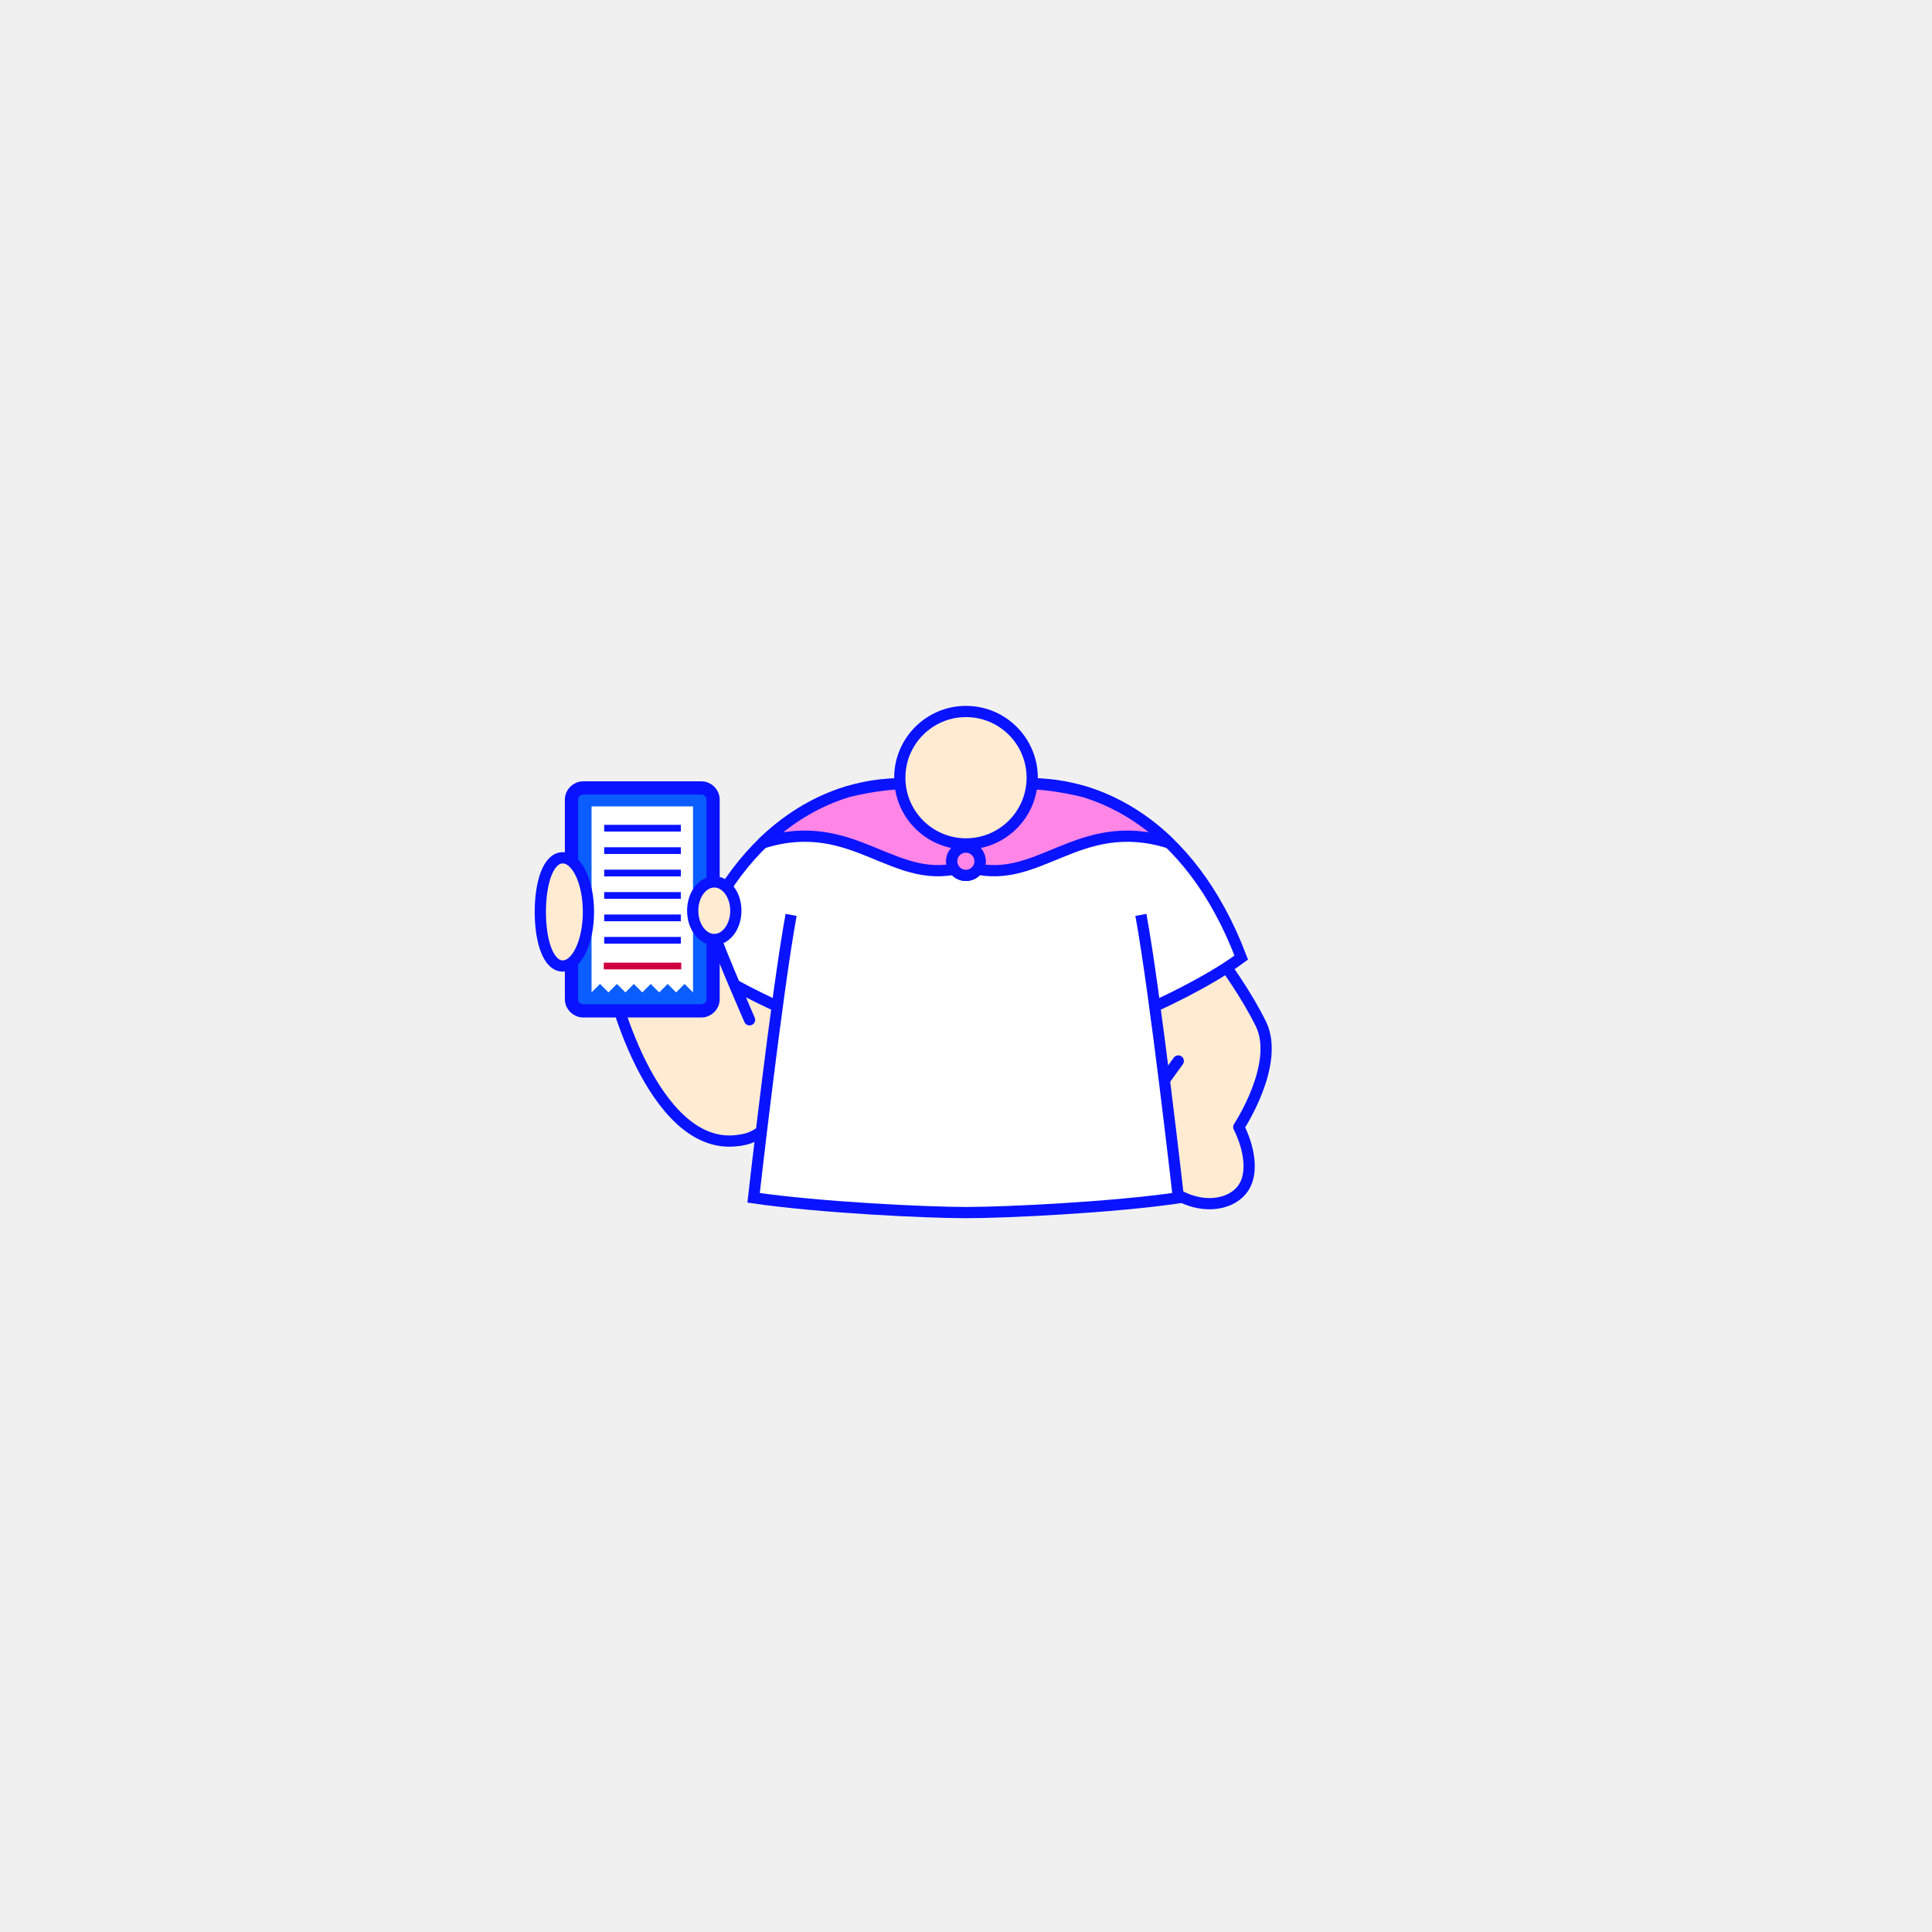
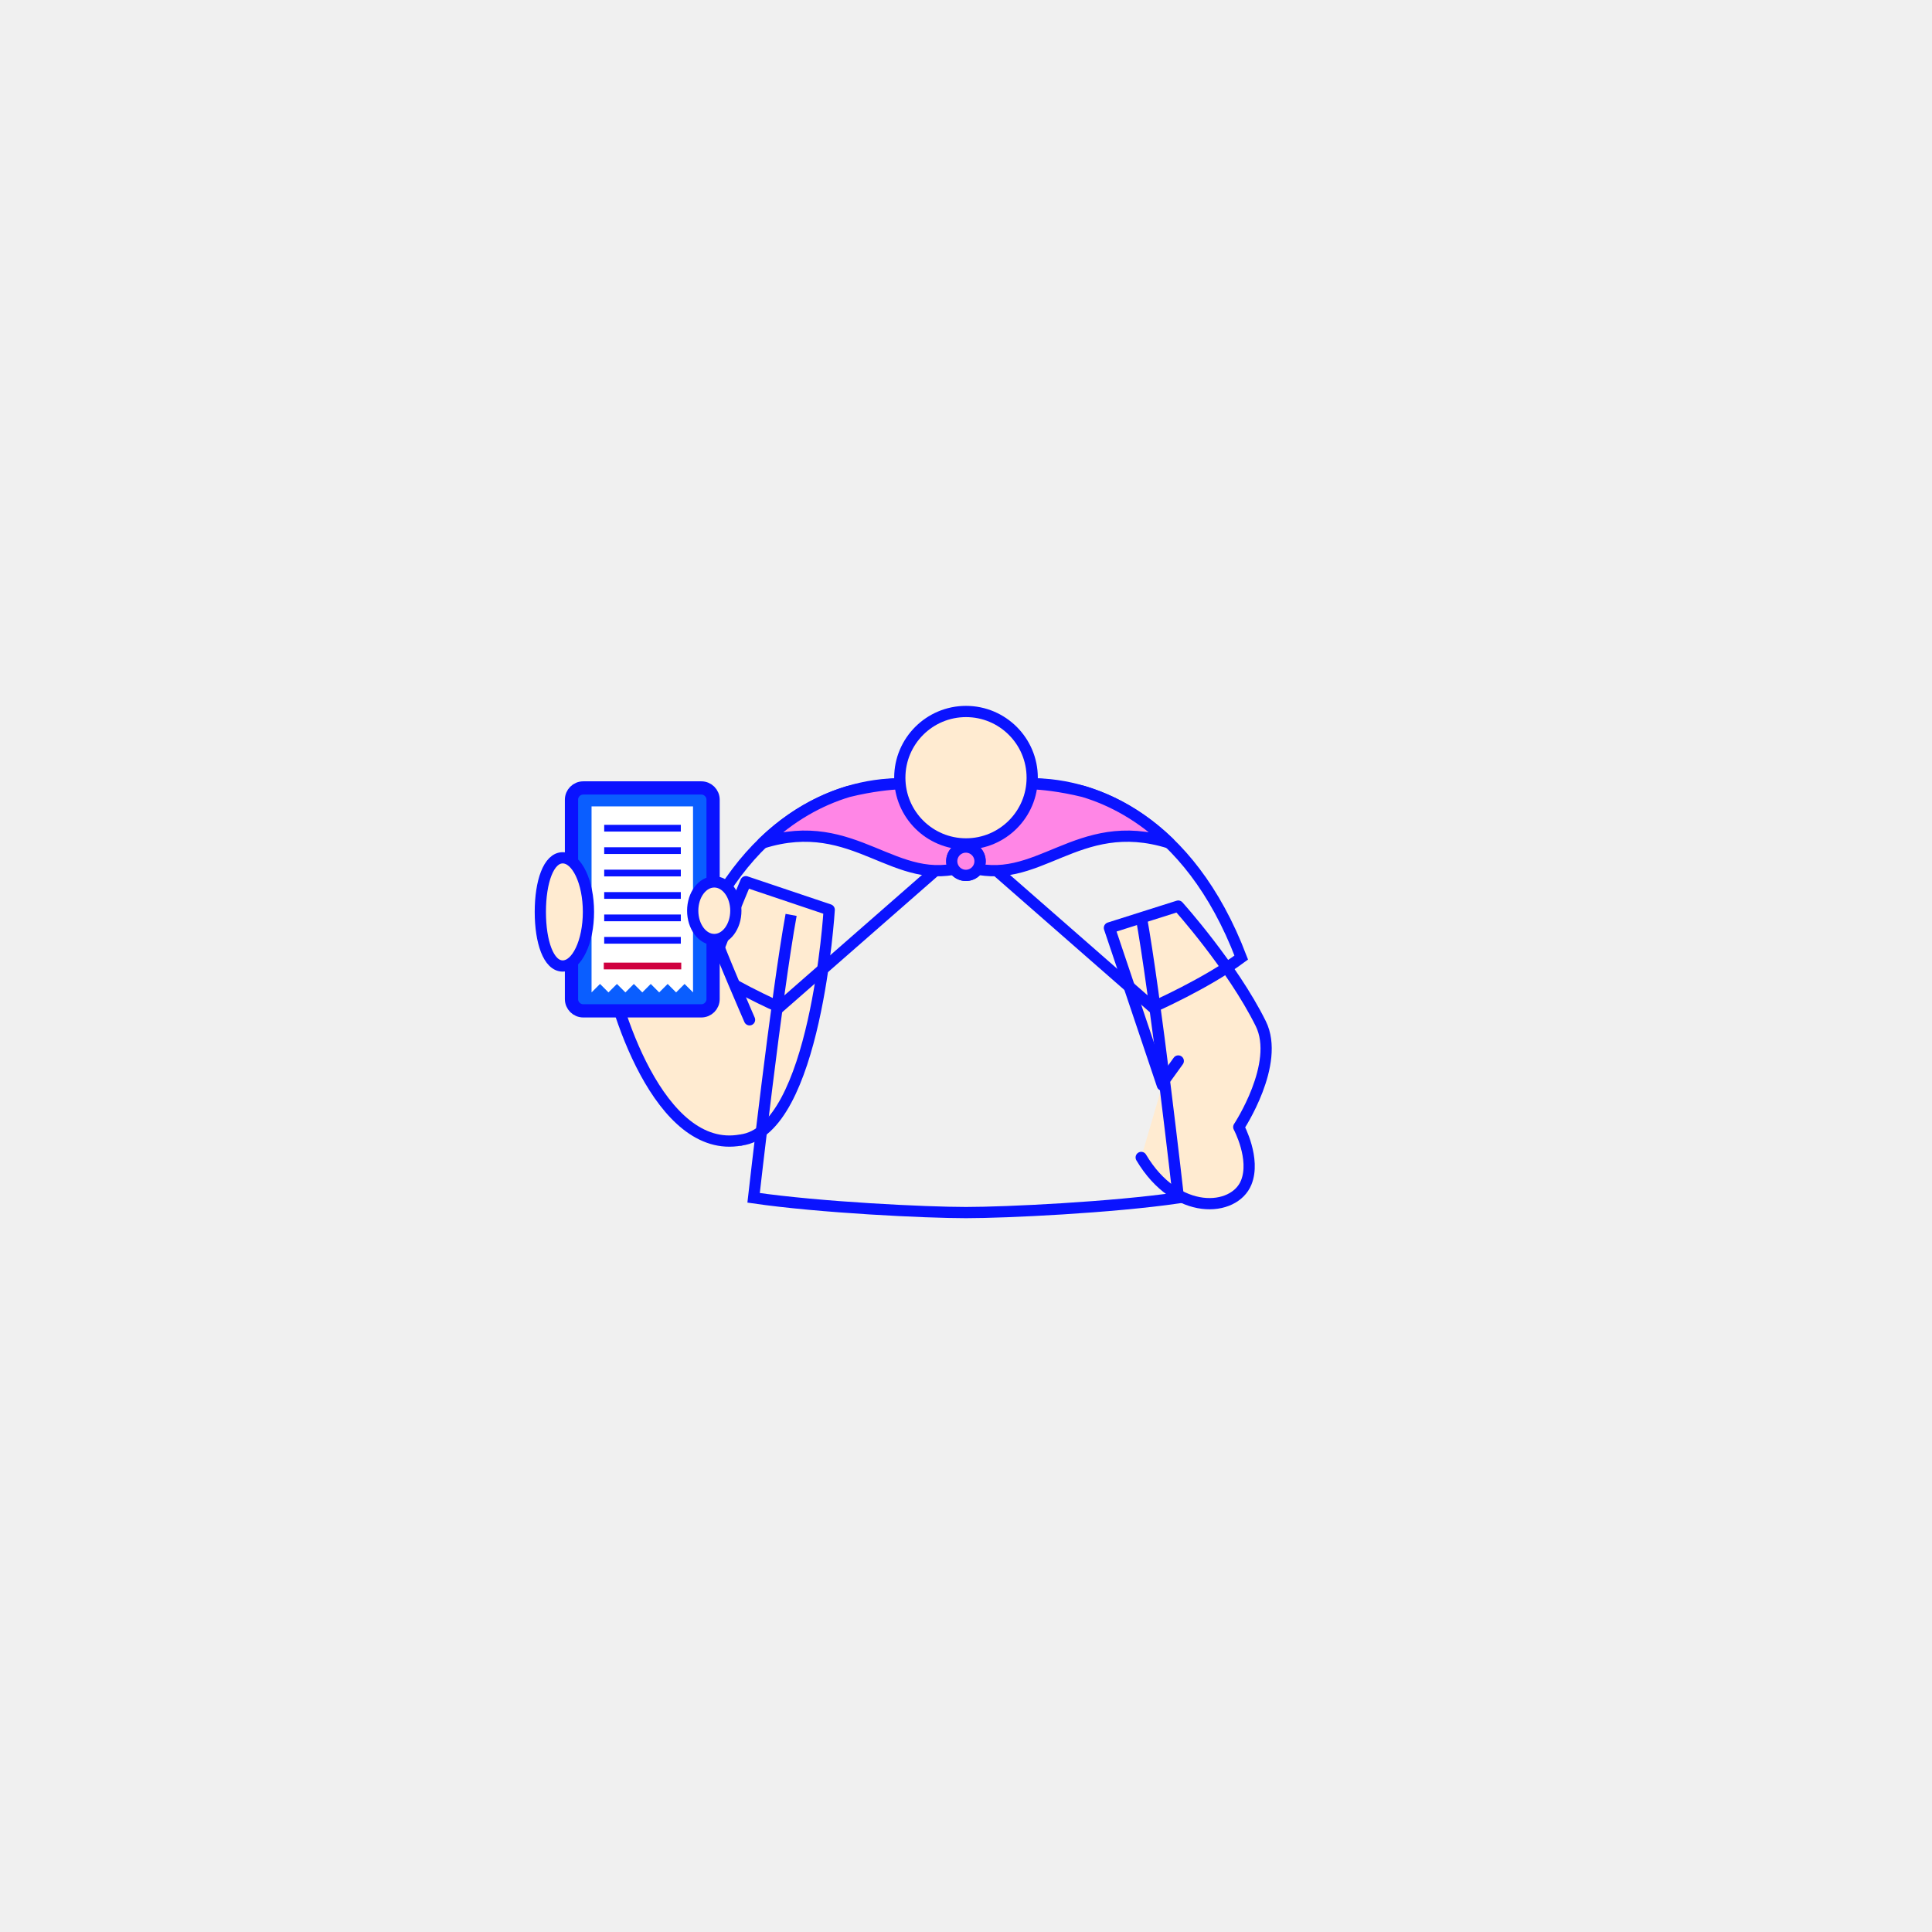
<svg xmlns="http://www.w3.org/2000/svg" class="tree-image-resource" viewBox="0 0 860 860" fill="none">
  <g clip-path="url(#clip0_153_4414)">
    <path d="M329.731 507.47C363.171 503.49 369.111 404.97 369.111 404.97L331.991 392.48C331.991 392.48 314.331 434.3 309.441 452.06C304.551 469.82 300.591 490.14 318.261 498.56" fill="#FFEBD1" />
    <path d="M329.731 507.47C363.171 503.49 369.111 404.97 369.111 404.97L331.991 392.48C331.991 392.48 314.331 434.3 309.441 452.06C304.551 469.82 300.591 490.14 318.261 498.56" stroke="#0A13FF" stroke-width="5" stroke-linecap="round" stroke-linejoin="round" />
    <path d="M517.4 483.02L493.84 413.04L524.48 403.33C524.48 403.33 548.42 429.91 561.2 455.63C570.08 473.5 551.42 501.68 551.42 501.68C551.42 501.68 559.04 515.85 554.72 526.42C549.4 539.47 523.65 541.58 507.99 515.22" fill="#FFEBD1" />
    <path d="M517.4 483.02L493.84 413.04L524.48 403.33C524.48 403.33 548.42 429.91 561.2 455.63C570.08 473.5 551.42 501.68 551.42 501.68C551.42 501.68 559.04 515.85 554.72 526.42C549.4 539.47 523.65 541.58 507.99 515.22" stroke="#0A13FF" stroke-width="5" stroke-linecap="round" stroke-linejoin="round" />
    <path d="M518.99 479.91L524.49 472.28" stroke="#0A13FF" stroke-width="5" stroke-linecap="round" stroke-linejoin="round" />
-     <path d="M430.001 375.64L346.921 448.35C346.921 448.35 323.161 437.89 307.471 426.25C330.871 364.79 373.051 348.93 400.141 348.93H426.991" fill="white" />
+     <path d="M430.001 375.64L346.921 448.35C346.921 448.35 323.161 437.89 307.471 426.25C330.871 364.79 373.051 348.93 400.141 348.93H426.991" class="fill" />
    <path d="M430.001 375.64L346.921 448.35C346.921 448.35 323.161 437.89 307.471 426.25C330.871 364.79 373.051 348.93 400.141 348.93H426.991" stroke="#0A13FF" stroke-width="5" stroke-miterlimit="10" />
-     <path d="M430 375.64L513.08 448.35C513.08 448.35 536.84 437.89 552.53 426.25C529.13 364.79 486.95 348.93 459.86 348.93H433.01" fill="white" />
+     <path d="M430 375.64L513.08 448.35C513.08 448.35 536.84 437.89 552.53 426.25C529.13 364.79 486.95 348.93 459.86 348.93H433.01" class="fill" />
    <path d="M430 375.64L513.08 448.35C513.08 448.35 536.84 437.89 552.53 426.25C529.13 364.79 486.95 348.93 459.86 348.93H433.01" stroke="#0A13FF" stroke-width="5" stroke-miterlimit="10" />
-     <path d="M503.771 390.84C496.421 372.78 486.461 354.73 430.001 354.73C373.541 354.73 363.571 372.78 356.231 390.84C343.931 421.07 335.451 533.65 335.451 533.65C365.041 537.95 400.681 539.89 430.001 539.76C459.321 539.9 494.961 537.95 524.551 533.65C524.551 533.65 516.071 421.07 503.771 390.84Z" fill="white" />
-     <path d="M507.851 407.25C514.191 441.6 524.551 533.19 524.551 533.19C494.961 537.49 447.911 539.76 430.001 539.76C412.091 539.76 365.041 537.49 335.451 533.19C335.451 533.19 345.811 441.6 352.151 407.25" fill="white" />
+     <path d="M503.771 390.84C496.421 372.78 486.461 354.73 430.001 354.73C373.541 354.73 363.571 372.78 356.231 390.84C343.931 421.07 335.451 533.65 335.451 533.65C365.041 537.95 400.681 539.89 430.001 539.76C459.321 539.9 494.961 537.95 524.551 533.65C524.551 533.65 516.071 421.07 503.771 390.84Z" class="fill" />
+     <path d="M507.851 407.25C514.191 441.6 524.551 533.19 524.551 533.19C494.961 537.49 447.911 539.76 430.001 539.76C412.091 539.76 365.041 537.49 335.451 533.19C335.451 533.19 345.811 441.6 352.151 407.25" class="fill" />
    <path d="M507.851 407.25C514.191 441.6 524.551 533.19 524.551 533.19C494.961 537.49 447.911 539.76 430.001 539.76C412.091 539.76 365.041 537.49 335.451 533.19C335.451 533.19 345.811 441.6 352.151 407.25" stroke="#0A13FF" stroke-width="5" stroke-miterlimit="10" />
    <path d="M377.5 352.39C365.16 356.11 351.88 363.18 339.49 375.23C380.91 362.22 398.25 396.08 430 385.5L429.97 377.9L413.61 348.94H400.15C399.97 348.94 399.79 348.94 399.6 348.94C397.09 348.98 388.29 349.71 377.49 352.38L377.5 352.39Z" fill="#FF86E6" stroke="#0A13FF" stroke-width="5" stroke-linecap="round" stroke-linejoin="round" />
    <path d="M482.5 352.39C494.84 356.11 508.12 363.18 520.51 375.23C479.09 362.22 461.75 396.08 430 385.5L430.03 377.9L446.39 348.94H459.85C460.03 348.94 460.21 348.94 460.4 348.94C462.91 348.98 471.71 349.71 482.51 352.38L482.5 352.39Z" fill="#FF86E6" stroke="#0A13FF" stroke-width="5" stroke-linecap="round" stroke-linejoin="round" />
    <path d="M430.001 375.65C446.277 375.65 459.471 362.456 459.471 346.18C459.471 329.904 446.277 316.71 430.001 316.71C413.725 316.71 400.531 329.904 400.531 346.18C400.531 362.456 413.725 375.65 430.001 375.65Z" fill="#FFEBD1" stroke="#0A13FF" stroke-width="5" stroke-miterlimit="10" />
    <path d="M430.001 389.66C433.481 389.66 436.301 386.839 436.301 383.36C436.301 379.881 433.481 377.06 430.001 377.06C426.522 377.06 423.701 379.881 423.701 383.36C423.701 386.839 426.522 389.66 430.001 389.66Z" fill="#FF86E6" stroke="#0A13FF" stroke-width="5" stroke-miterlimit="10" />
    <path d="M429.941 389.66C433.42 389.66 436.241 386.839 436.241 383.36C436.241 379.881 433.42 377.06 429.941 377.06C426.461 377.06 423.641 379.881 423.641 383.36C423.641 386.839 426.461 389.66 429.941 389.66Z" fill="#FF86E6" stroke="#0A13FF" stroke-width="5" stroke-miterlimit="10" />
    <path d="M329.729 507.47C293.549 514.13 272.719 448.18 269.449 423.78C266.519 401.92 273.489 387.5 284.229 383.52C293.319 380.15 306.289 385.24 308.369 395.75C310.349 393.34 314.099 392.47 317.579 394.21C323.429 397.15 323.579 406.55 318.159 416.21C319.609 421.76 333.649 453.95 333.649 453.95" fill="#FFEBD1" />
    <path d="M329.729 507.47C293.549 514.13 272.719 448.18 269.449 423.78C266.519 401.92 273.489 387.5 284.229 383.52C293.319 380.15 306.289 385.24 308.369 395.75C310.349 393.34 314.099 392.47 317.579 394.21C323.429 397.15 323.579 406.55 318.159 416.21C319.609 421.76 333.649 453.95 333.649 453.95" stroke="#0A13FF" stroke-width="5" stroke-linecap="round" stroke-linejoin="round" />
    <path d="M312.181 350.74H259.631C256.737 350.74 254.391 353.086 254.391 355.98V444.73C254.391 447.624 256.737 449.97 259.631 449.97H312.181C315.075 449.97 317.421 447.624 317.421 444.73V355.98C317.421 353.086 315.075 350.74 312.181 350.74Z" fill="#0A5EFF" stroke="#0A13FF" stroke-width="5.89" stroke-linecap="round" stroke-linejoin="round" />
    <path d="M263.32 358.96V430.08V435.92V441.75L267.09 437.99L270.85 441.75L274.62 437.99L278.38 441.75L282.14 437.99L285.91 441.75L289.67 437.99L293.43 441.75L297.2 437.99L300.96 441.75L304.73 437.99L308.49 441.75V435.92V430.08V358.96H263.32Z" fill="white" />
    <path d="M317.95 418.21C323.252 418.21 327.55 412.47 327.55 405.39C327.55 398.31 323.252 392.57 317.95 392.57C312.648 392.57 308.35 398.31 308.35 405.39C308.35 412.47 312.648 418.21 317.95 418.21Z" fill="#FFEBD1" stroke="#0A13FF" stroke-width="5" stroke-linecap="round" stroke-linejoin="round" />
    <path d="M261.94 405.92C261.94 419.22 256.81 430 250.48 430C244.15 430 240.52 419.22 240.52 405.92C240.52 392.62 244.15 381.84 250.48 381.84C256.81 381.84 261.94 392.62 261.94 405.92Z" fill="#FFEBD1" stroke="#0A13FF" stroke-width="5" stroke-linecap="round" stroke-linejoin="round" />
    <path d="M268.76 430H303.25" stroke="#CF003F" stroke-width="3" stroke-miterlimit="10" />
    <path d="M268.949 368.66H303.059" stroke="#0A13FF" stroke-width="3" stroke-miterlimit="10" />
    <path d="M268.949 378.64H303.059" stroke="#0A13FF" stroke-width="3" stroke-miterlimit="10" />
    <path d="M268.949 388.62H303.059" stroke="#0A13FF" stroke-width="3" stroke-miterlimit="10" />
    <path d="M268.949 398.6H303.059" stroke="#0A13FF" stroke-width="3" stroke-miterlimit="10" />
    <path d="M268.949 408.58H303.059" stroke="#0A13FF" stroke-width="3" stroke-miterlimit="10" />
    <path d="M268.949 418.56H303.059" stroke="#0A13FF" stroke-width="3" stroke-miterlimit="10" />
  </g>
  <defs>
    <clipPath id="clip0_153_4414">
      <rect width="100%" height="100%" fill="white" />
    </clipPath>
  </defs>
</svg>
